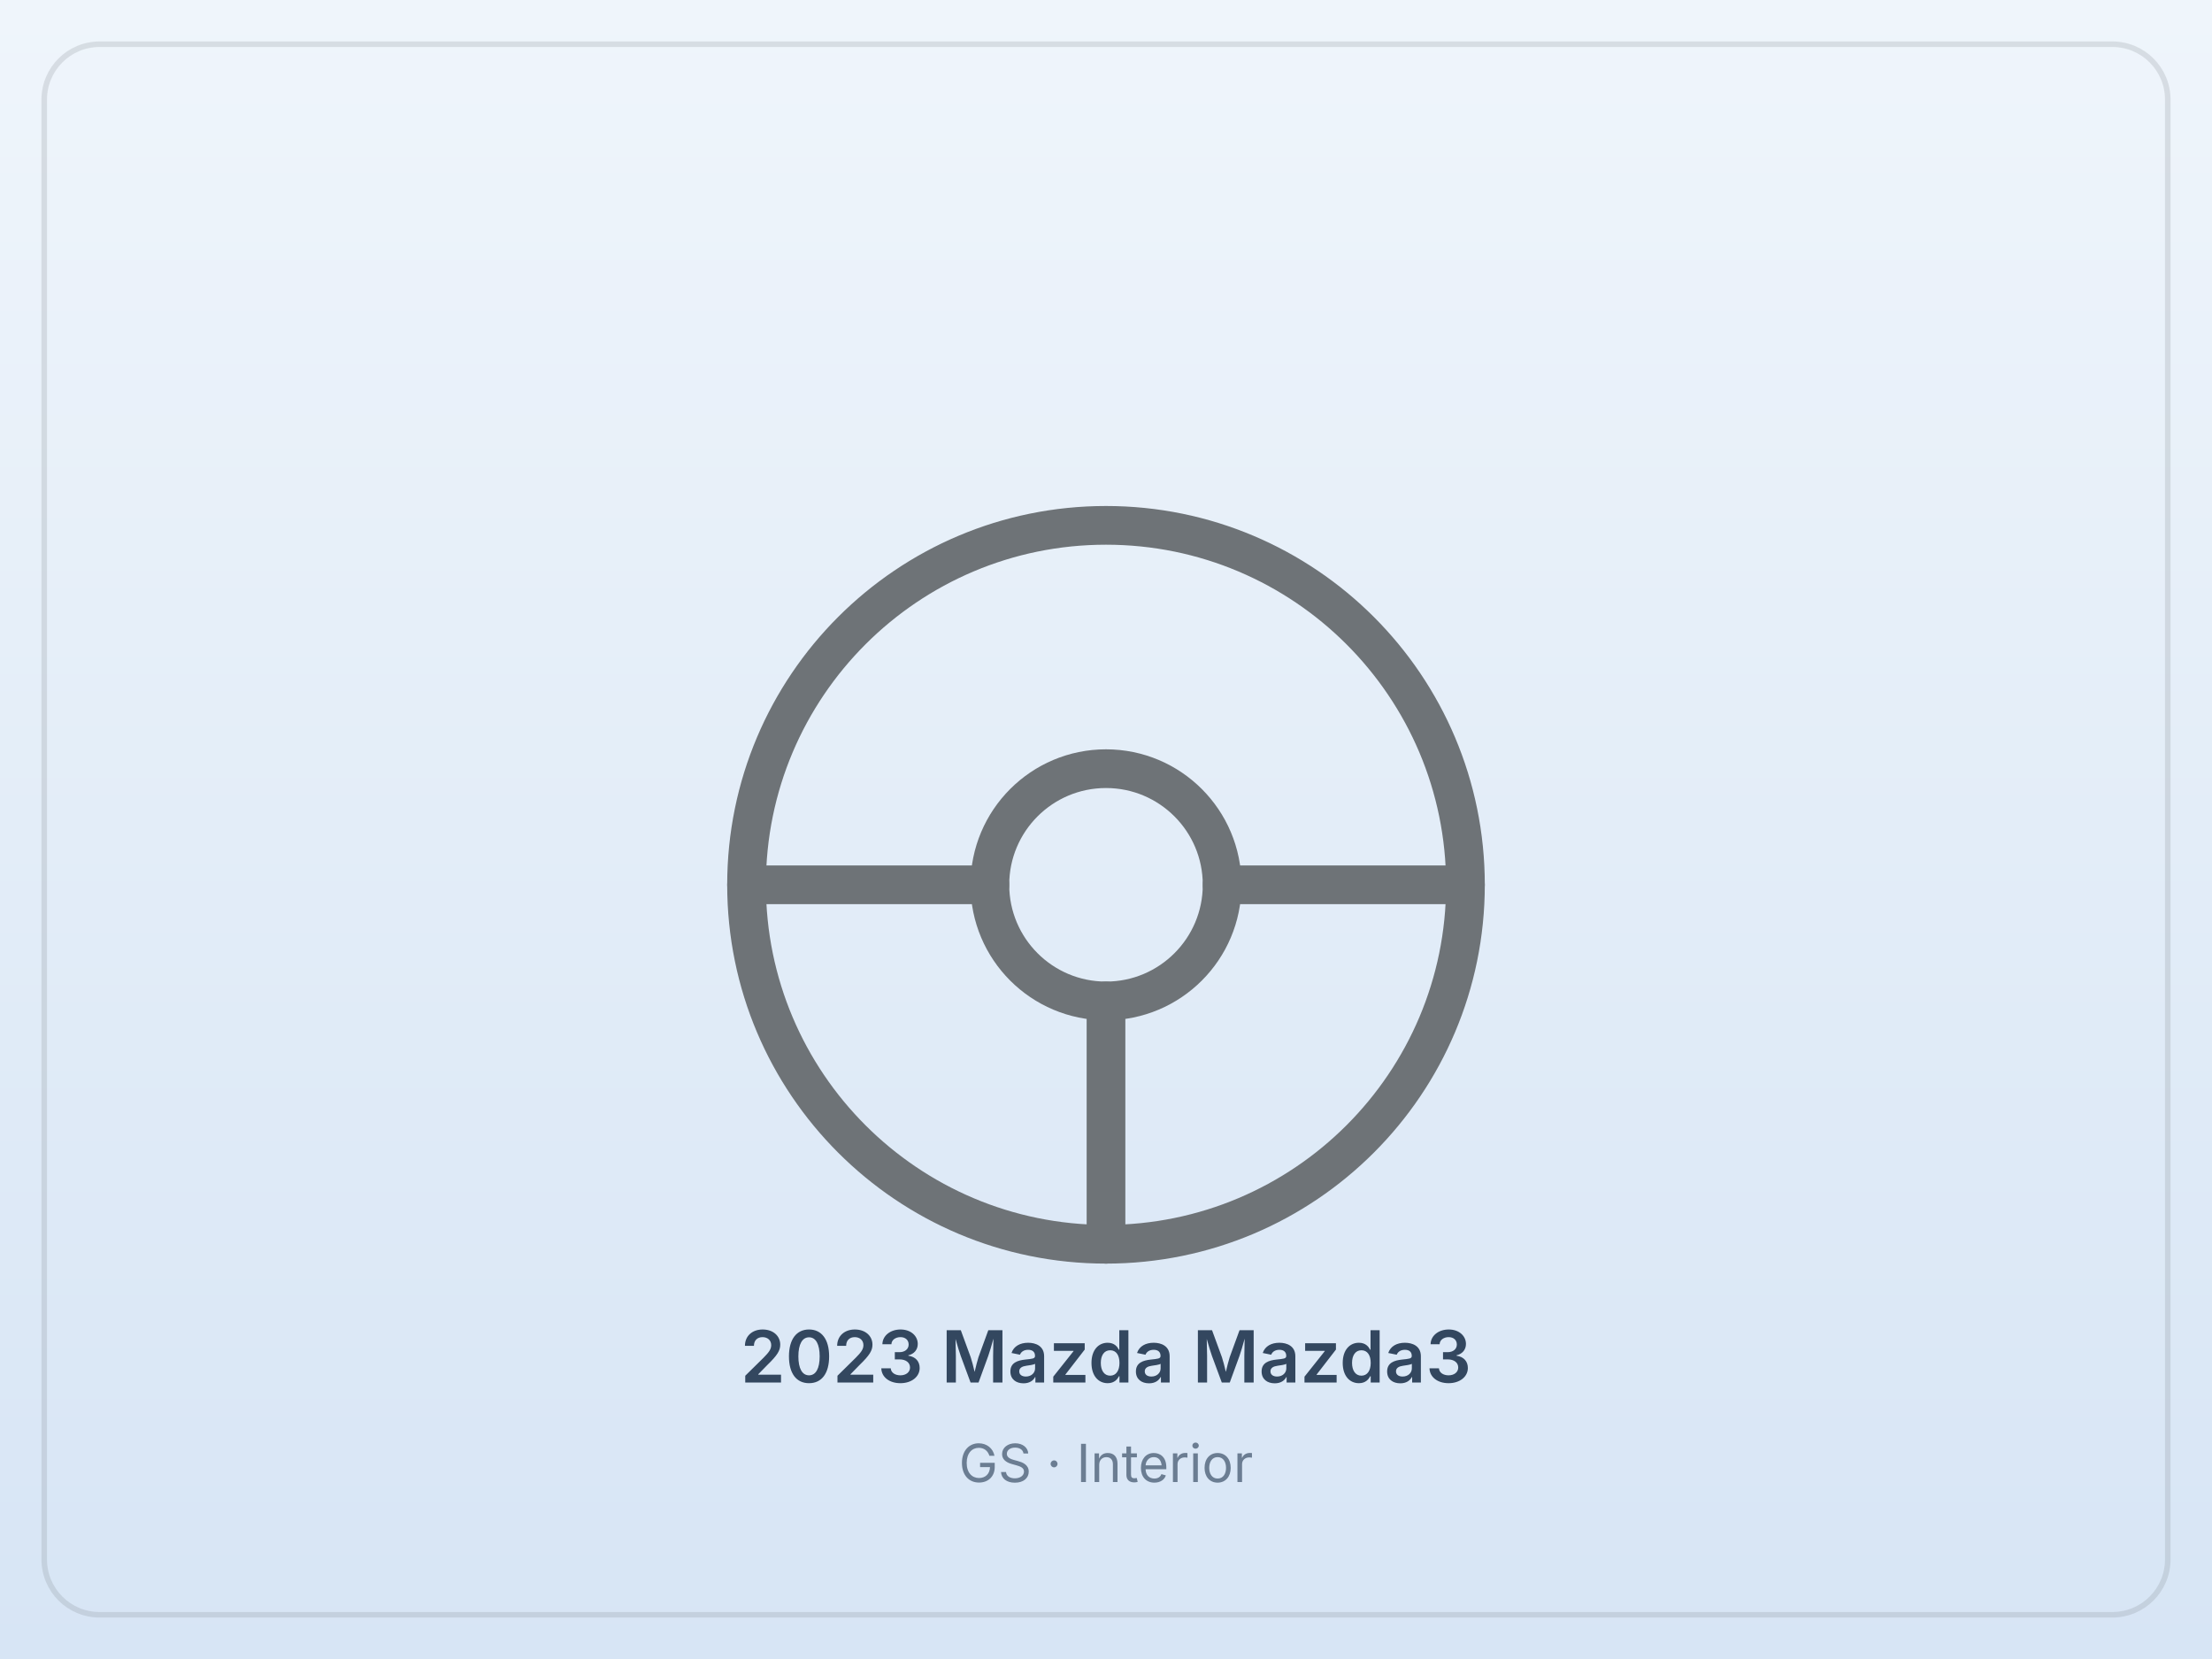
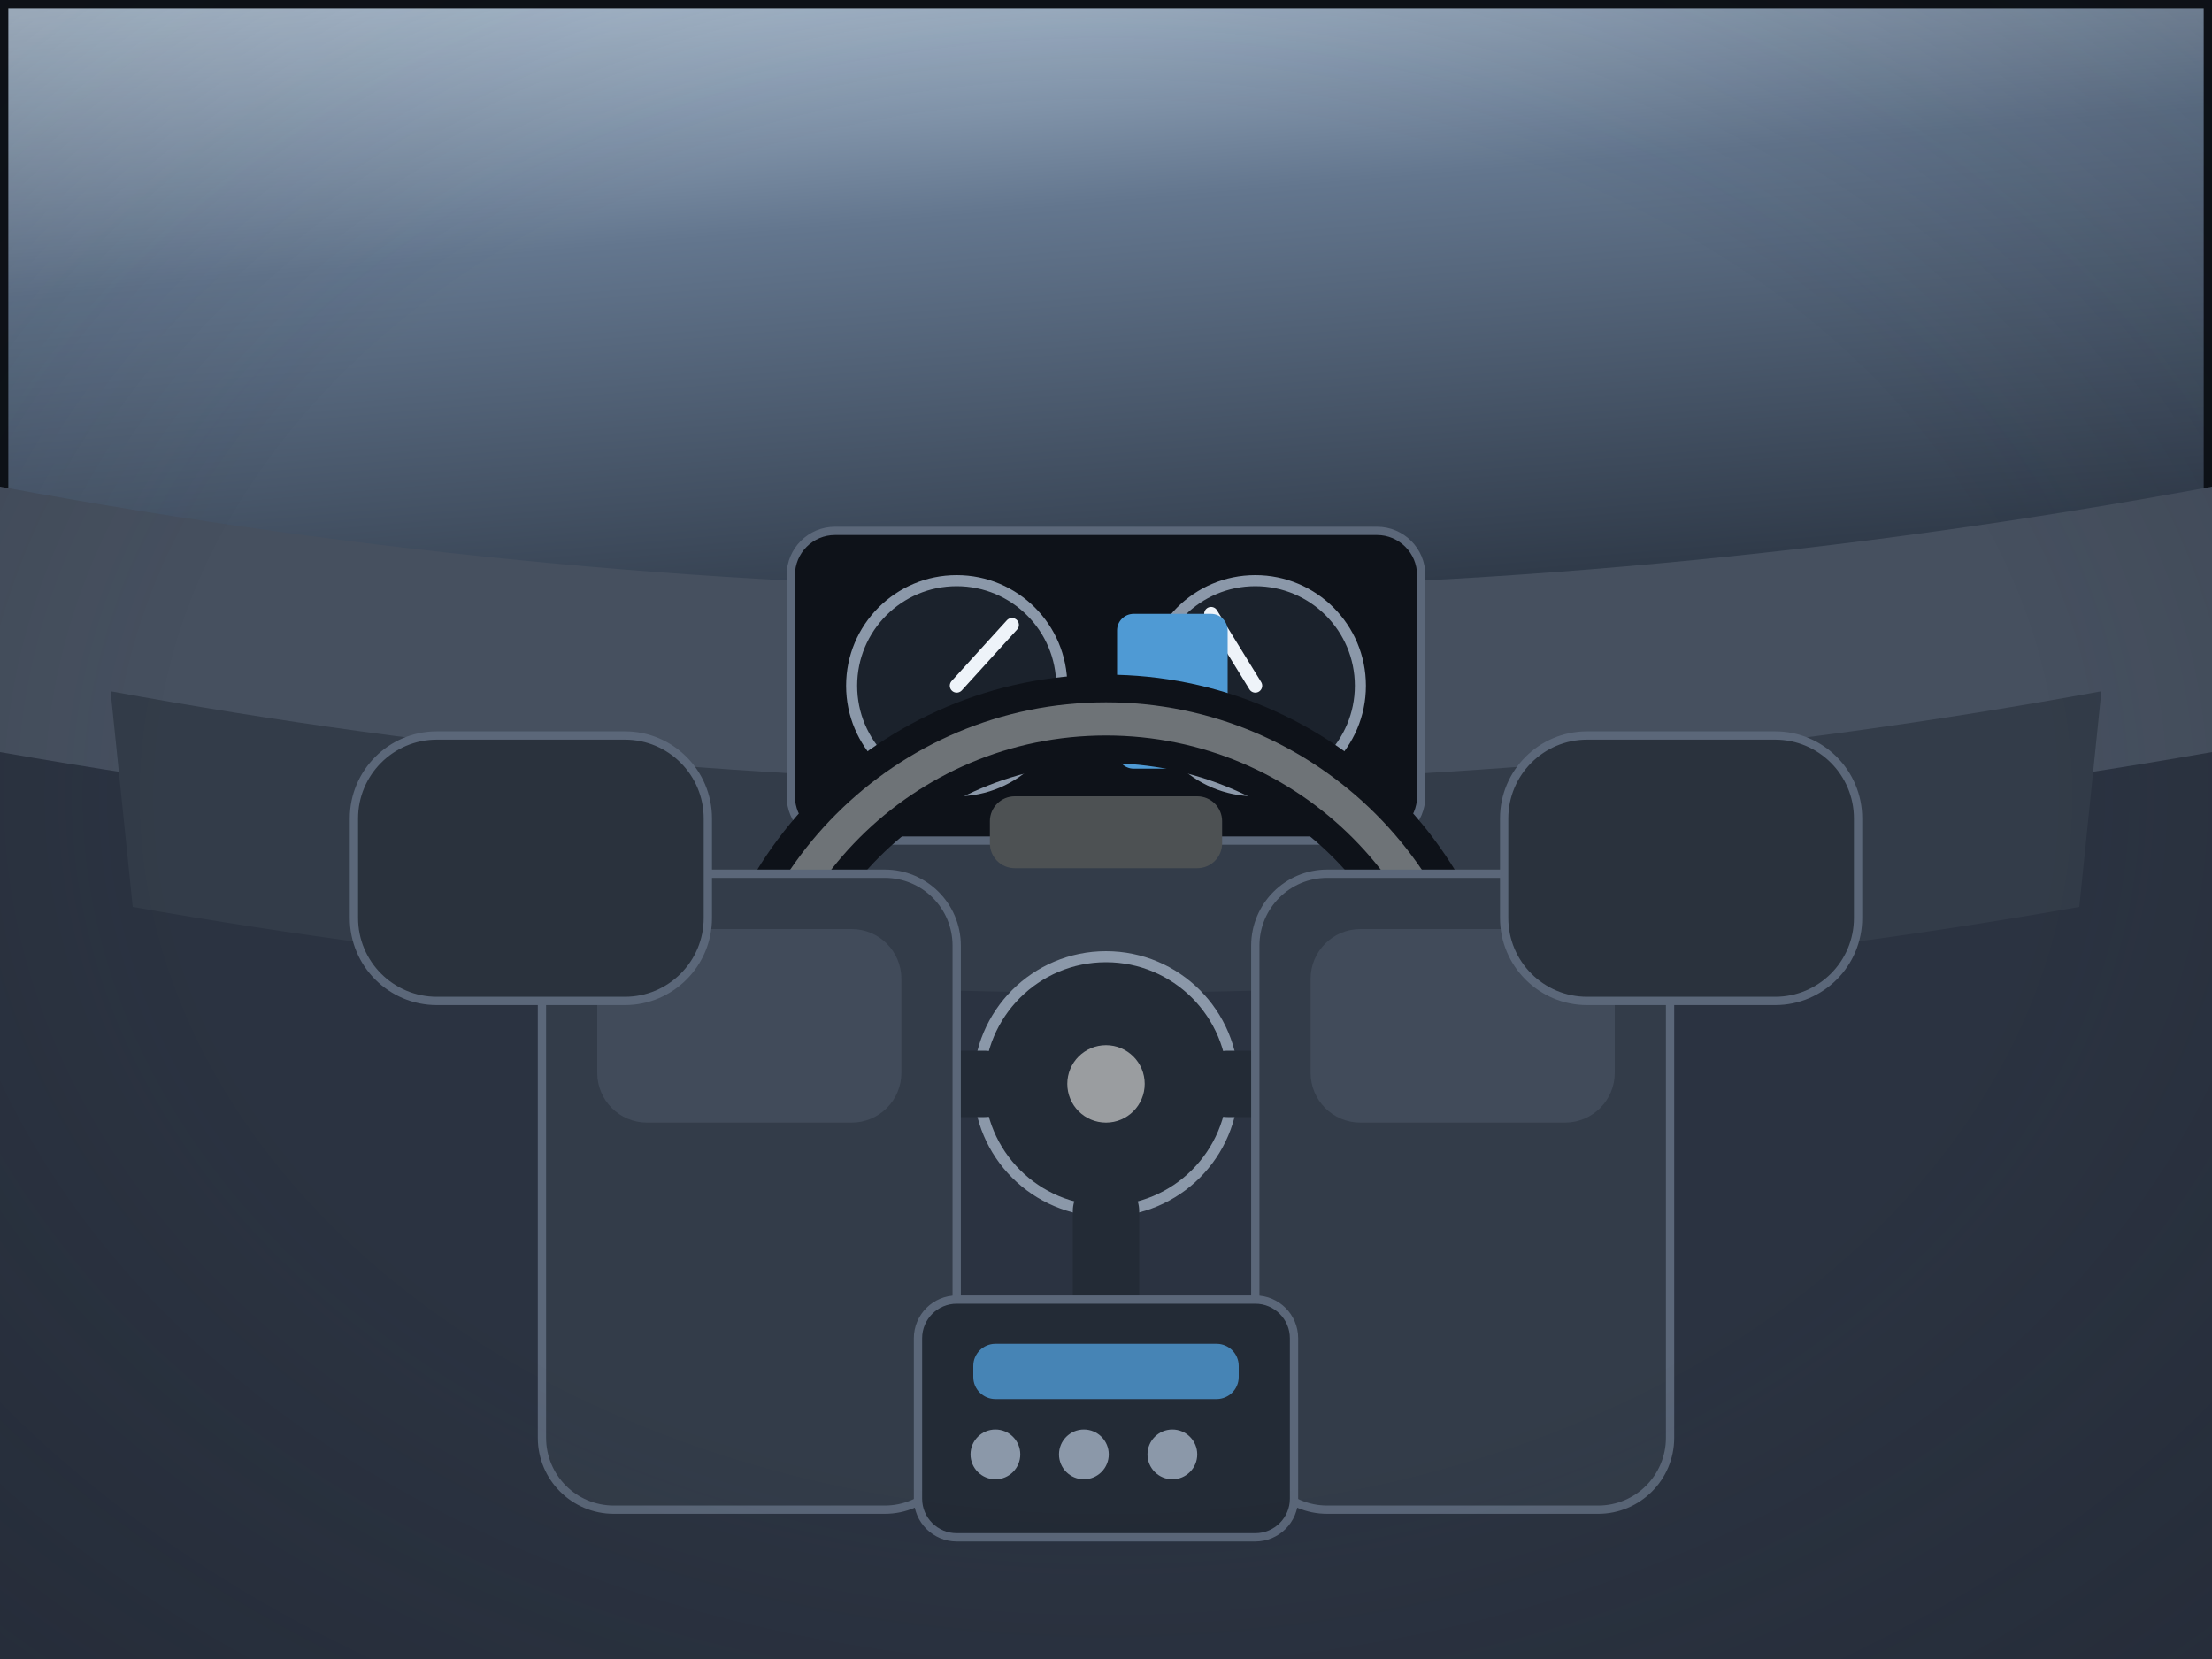
- <svg xmlns="http://www.w3.org/2000/svg" viewBox="0 0 800 600" width="800" height="600" role="img" aria-label="2023 Mazda Mazda3">
+ <svg xmlns="http://www.w3.org/2000/svg" viewBox="0 0 800 600" width="800" height="600" role="presentation">
  <defs>
-     <linearGradient id="bg" x1="0" y1="0" x2="0" y2="1">
-       <stop offset="0" stop-color="#eff5fb" />
-       <stop offset="1" stop-color="#d7e5f5" />
+     <linearGradient id="wall" x1="0" y1="0" x2="0" y2="1">
+       <stop offset="0" stop-color="#f0f4f9" />
+       <stop offset="0.58" stop-color="#dee6ef" />
+       <stop offset="1" stop-color="#cbd6e2" />
+     </linearGradient>
+     <linearGradient id="floor" x1="0" y1="0" x2="0" y2="1">
+       <stop offset="0" stop-color="#c7d0dc" />
+       <stop offset="0.5" stop-color="#b0bccb" />
+       <stop offset="1" stop-color="#94a1b3" />
+     </linearGradient>
+     <radialGradient id="pool" cx="0.5" cy="0.5" r="0.5">
+       <stop offset="0" stop-color="#ffffff" stop-opacity="0.5" />
+       <stop offset="1" stop-color="#ffffff" stop-opacity="0" />
+     </radialGradient>
+     <radialGradient id="key" cx="0.5" cy="0.5" r="0.5">
+       <stop offset="0" stop-color="#ffffff" stop-opacity="0.5" />
+       <stop offset="1" stop-color="#ffffff" stop-opacity="0" />
+     </radialGradient>
+     <radialGradient id="vig" cx="0.5" cy="0.48" r="0.76">
+       <stop offset="0.55" stop-color="#10131a" stop-opacity="0" />
+       <stop offset="1" stop-color="#10131a" stop-opacity="0.22" />
+     </radialGradient>
+     <linearGradient id="paint" x1="0" y1="0" x2="0.16" y2="1">
+       <stop offset="0" stop-color="#b9bcbe" />
+       <stop offset="0.3" stop-color="#85898d" />
+       <stop offset="0.62" stop-color="#6e7377" />
+       <stop offset="1" stop-color="#3e4043" />
+     </linearGradient>
+     <linearGradient id="paintLo" x1="0" y1="0" x2="0.2" y2="1">
+       <stop offset="0" stop-color="#616569" />
+       <stop offset="1" stop-color="#2e3032" />
+     </linearGradient>
+     <linearGradient id="glass" x1="0" y1="0" x2="0.28" y2="1">
+       <stop offset="0" stop-color="#b8cadc" />
+       <stop offset="0.4" stop-color="#63768e" />
+       <stop offset="1" stop-color="#2b3543" />
+     </linearGradient>
+     <linearGradient id="steel" x1="0" y1="0" x2="0.34" y2="1">
+       <stop offset="0" stop-color="#f6f8fb" />
+       <stop offset="0.34" stop-color="#ccd6e1" />
+       <stop offset="0.68" stop-color="#98a6b8" />
+       <stop offset="1" stop-color="#6a7889" />
+     </linearGradient>
+     <linearGradient id="rim" x1="0" y1="0" x2="0.3" y2="1">
+       <stop offset="0" stop-color="#eef2f7" />
+       <stop offset="0.45" stop-color="#b9c4d2" />
+       <stop offset="1" stop-color="#7b8a9c" />
+     </linearGradient>
+     <linearGradient id="cabin" x1="0" y1="0" x2="0.2" y2="1">
+       <stop offset="0" stop-color="#4a5361" />
+       <stop offset="1" stop-color="#191d24" />
    </linearGradient>
  </defs>
-   <rect width="800" height="600" fill="url(#bg)" />
-   <rect x="16" y="16" width="768" height="568" rx="20" fill="none" stroke="#6e7377" stroke-opacity="0.18" stroke-width="2" />
-   <g transform="translate(0, -10)" fill="none" stroke="#6e7377" stroke-width="14" stroke-linecap="round" stroke-linejoin="round">
-     <circle cx="400" cy="330" r="130" />
-     <circle cx="400" cy="330" r="42" />
-     <path d="M270 330 L358 330" />
-     <path d="M442 330 L530 330" />
-     <path d="M400 372 L400 460" />
+   <rect width="800" height="600" fill="#2b3341" />
+   <path d="M 0 0 h 800 v 214 q -400 74 -800 0 Z" fill="url(#glass)" />
+   <path d="M 0 0 h 800 v 214 q -400 74 -800 0 Z" fill="none" stroke="#0d1117" stroke-width="6" />
+   <path d="M 0 176 q 400 74 800 0 v 96 q -400 70 -800 0 Z" fill="#46505f" />
+   <path d="M 40 250 q 360 66 720 0 l -8 78 q -352 62 -704 0 Z" fill="#333c49" />
+   <rect x="286" y="192" width="228" height="112" rx="16" fill="#0e1219" stroke="#5b6779" stroke-width="3" />
+   <circle cx="346" cy="248" r="38" fill="#1b222c" stroke="#8b98a9" stroke-width="4" />
+   <path d="M 346 248 L 366 226" stroke="#eef3f9" stroke-width="5" stroke-linecap="round" />
+   <circle cx="454" cy="248" r="38" fill="#1b222c" stroke="#8b98a9" stroke-width="4" />
+   <path d="M 454 248 L 438 222" stroke="#eef3f9" stroke-width="5" stroke-linecap="round" />
+   <rect x="404" y="222" width="40" height="56" rx="6" fill="#4f9ad4" />
+   <circle cx="400" cy="392" r="132" fill="none" stroke="#0e1219" stroke-width="32" />
+   <circle cx="400" cy="392" r="132" fill="none" stroke="#6e7377" stroke-width="12" />
+   <circle cx="400" cy="392" r="46" fill="#232b36" stroke="#8b98a9" stroke-width="4" />
+   <circle cx="400" cy="392" r="14" fill="#9a9da0" />
+   <path d="M 268 392 L 356 392" stroke="#232b36" stroke-width="24" stroke-linecap="round" />
+   <path d="M 444 392 L 532 392" stroke="#232b36" stroke-width="24" stroke-linecap="round" />
+   <path d="M 400 438 L 400 514" stroke="#232b36" stroke-width="24" stroke-linecap="round" />
+   <rect x="358" y="288" width="84" height="26" rx="9" fill="#4d5153" />
+   <rect x="196" y="316" width="150" height="230" rx="26" fill="#333c49" stroke="#5b6779" stroke-width="3" />
+   <rect x="216" y="336" width="110" height="70" rx="18" fill="#414b5a" />
+   <rect x="454" y="316" width="150" height="230" rx="26" fill="#333c49" stroke="#5b6779" stroke-width="3" />
+   <rect x="474" y="336" width="110" height="70" rx="18" fill="#414b5a" />
+   <rect x="128" y="266" width="128" height="96" rx="30" fill="#2a323d" stroke="#5b6779" stroke-width="3" />
+   <rect x="544" y="266" width="128" height="96" rx="30" fill="#2a323d" stroke="#5b6779" stroke-width="3" />
+   <rect x="332" y="470" width="136" height="86" rx="14" fill="#232b36" stroke="#5b6779" stroke-width="3" />
+   <rect x="352" y="486" width="96" height="20" rx="8" fill="#4f9ad4" opacity="0.8" />
+   <g fill="#8b98a9">
+     <circle cx="360" cy="526" r="9" />
+     <circle cx="392" cy="526" r="9" />
+     <circle cx="424" cy="526" r="9" />
  </g>
-   <text x="400" y="500" text-anchor="middle" font-family="Inter, Segoe UI, system-ui, sans-serif" font-size="26" font-weight="600" fill="#33475f">2023 Mazda Mazda3</text>
-   <text x="400" y="536" text-anchor="middle" font-family="Inter, Segoe UI, system-ui, sans-serif" font-size="19" fill="#6b7d92">GS · Interior</text>
+   <rect width="800" height="600" fill="url(#vig)" />
</svg>
